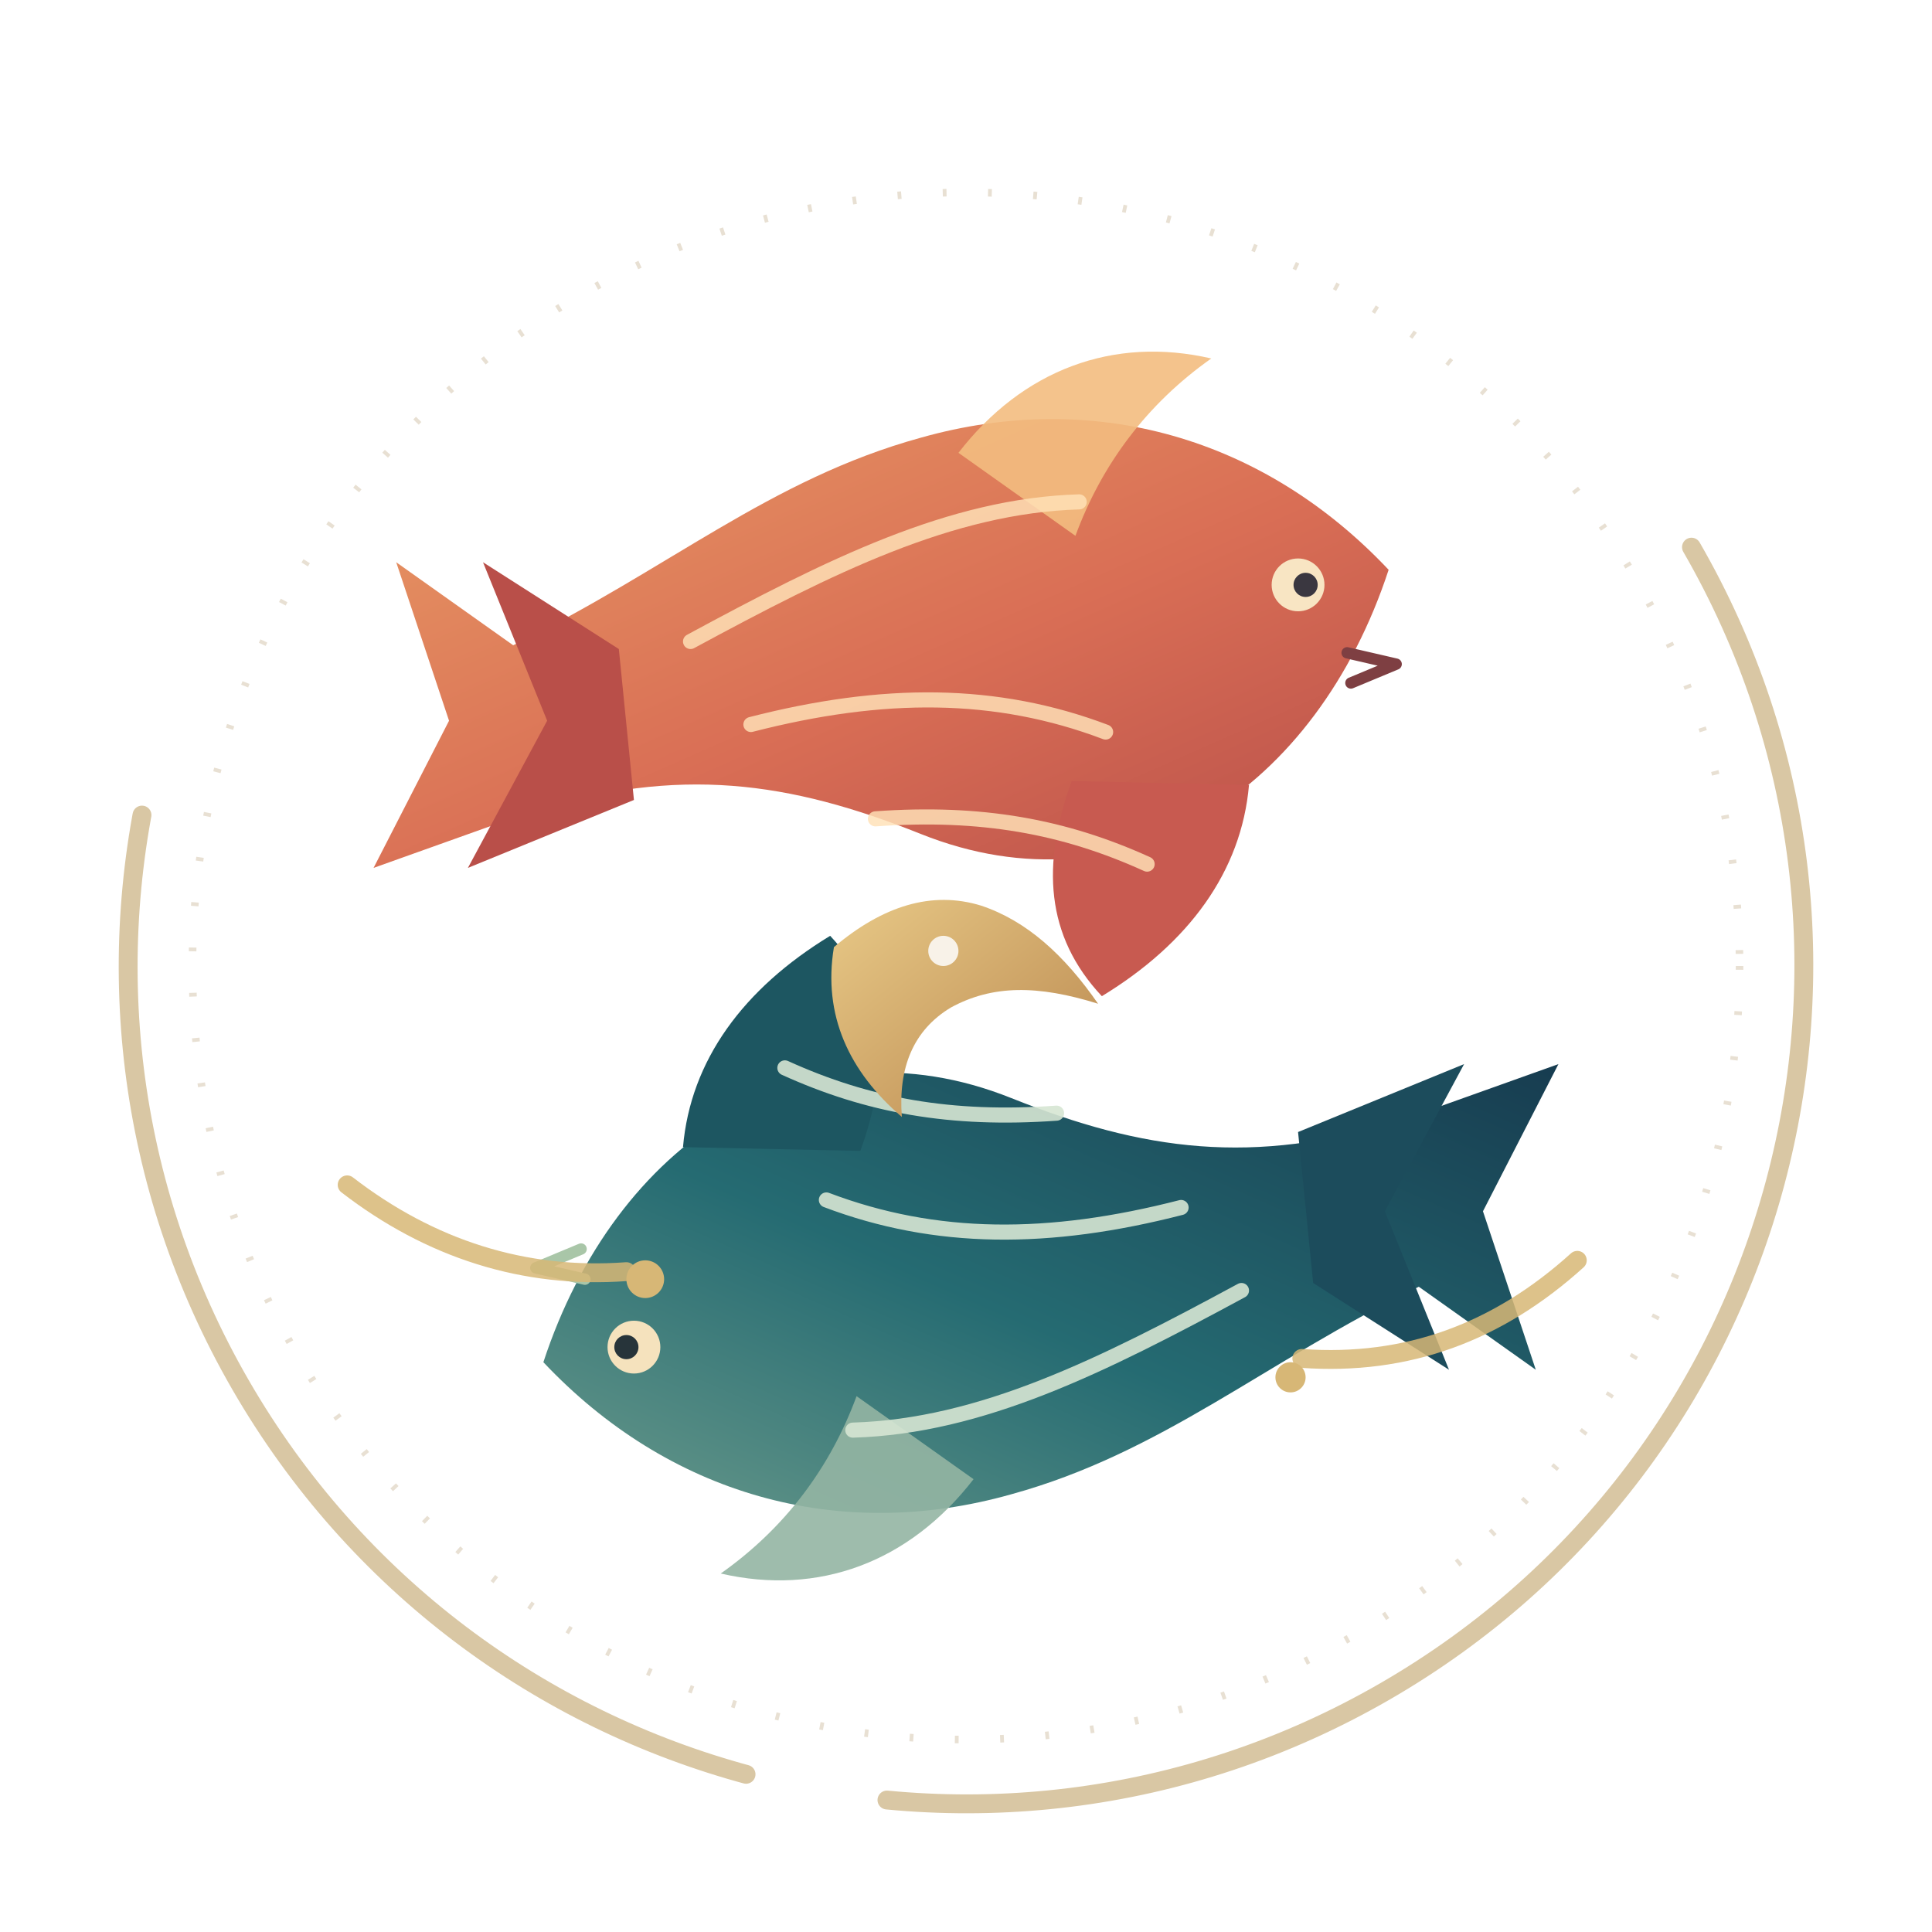
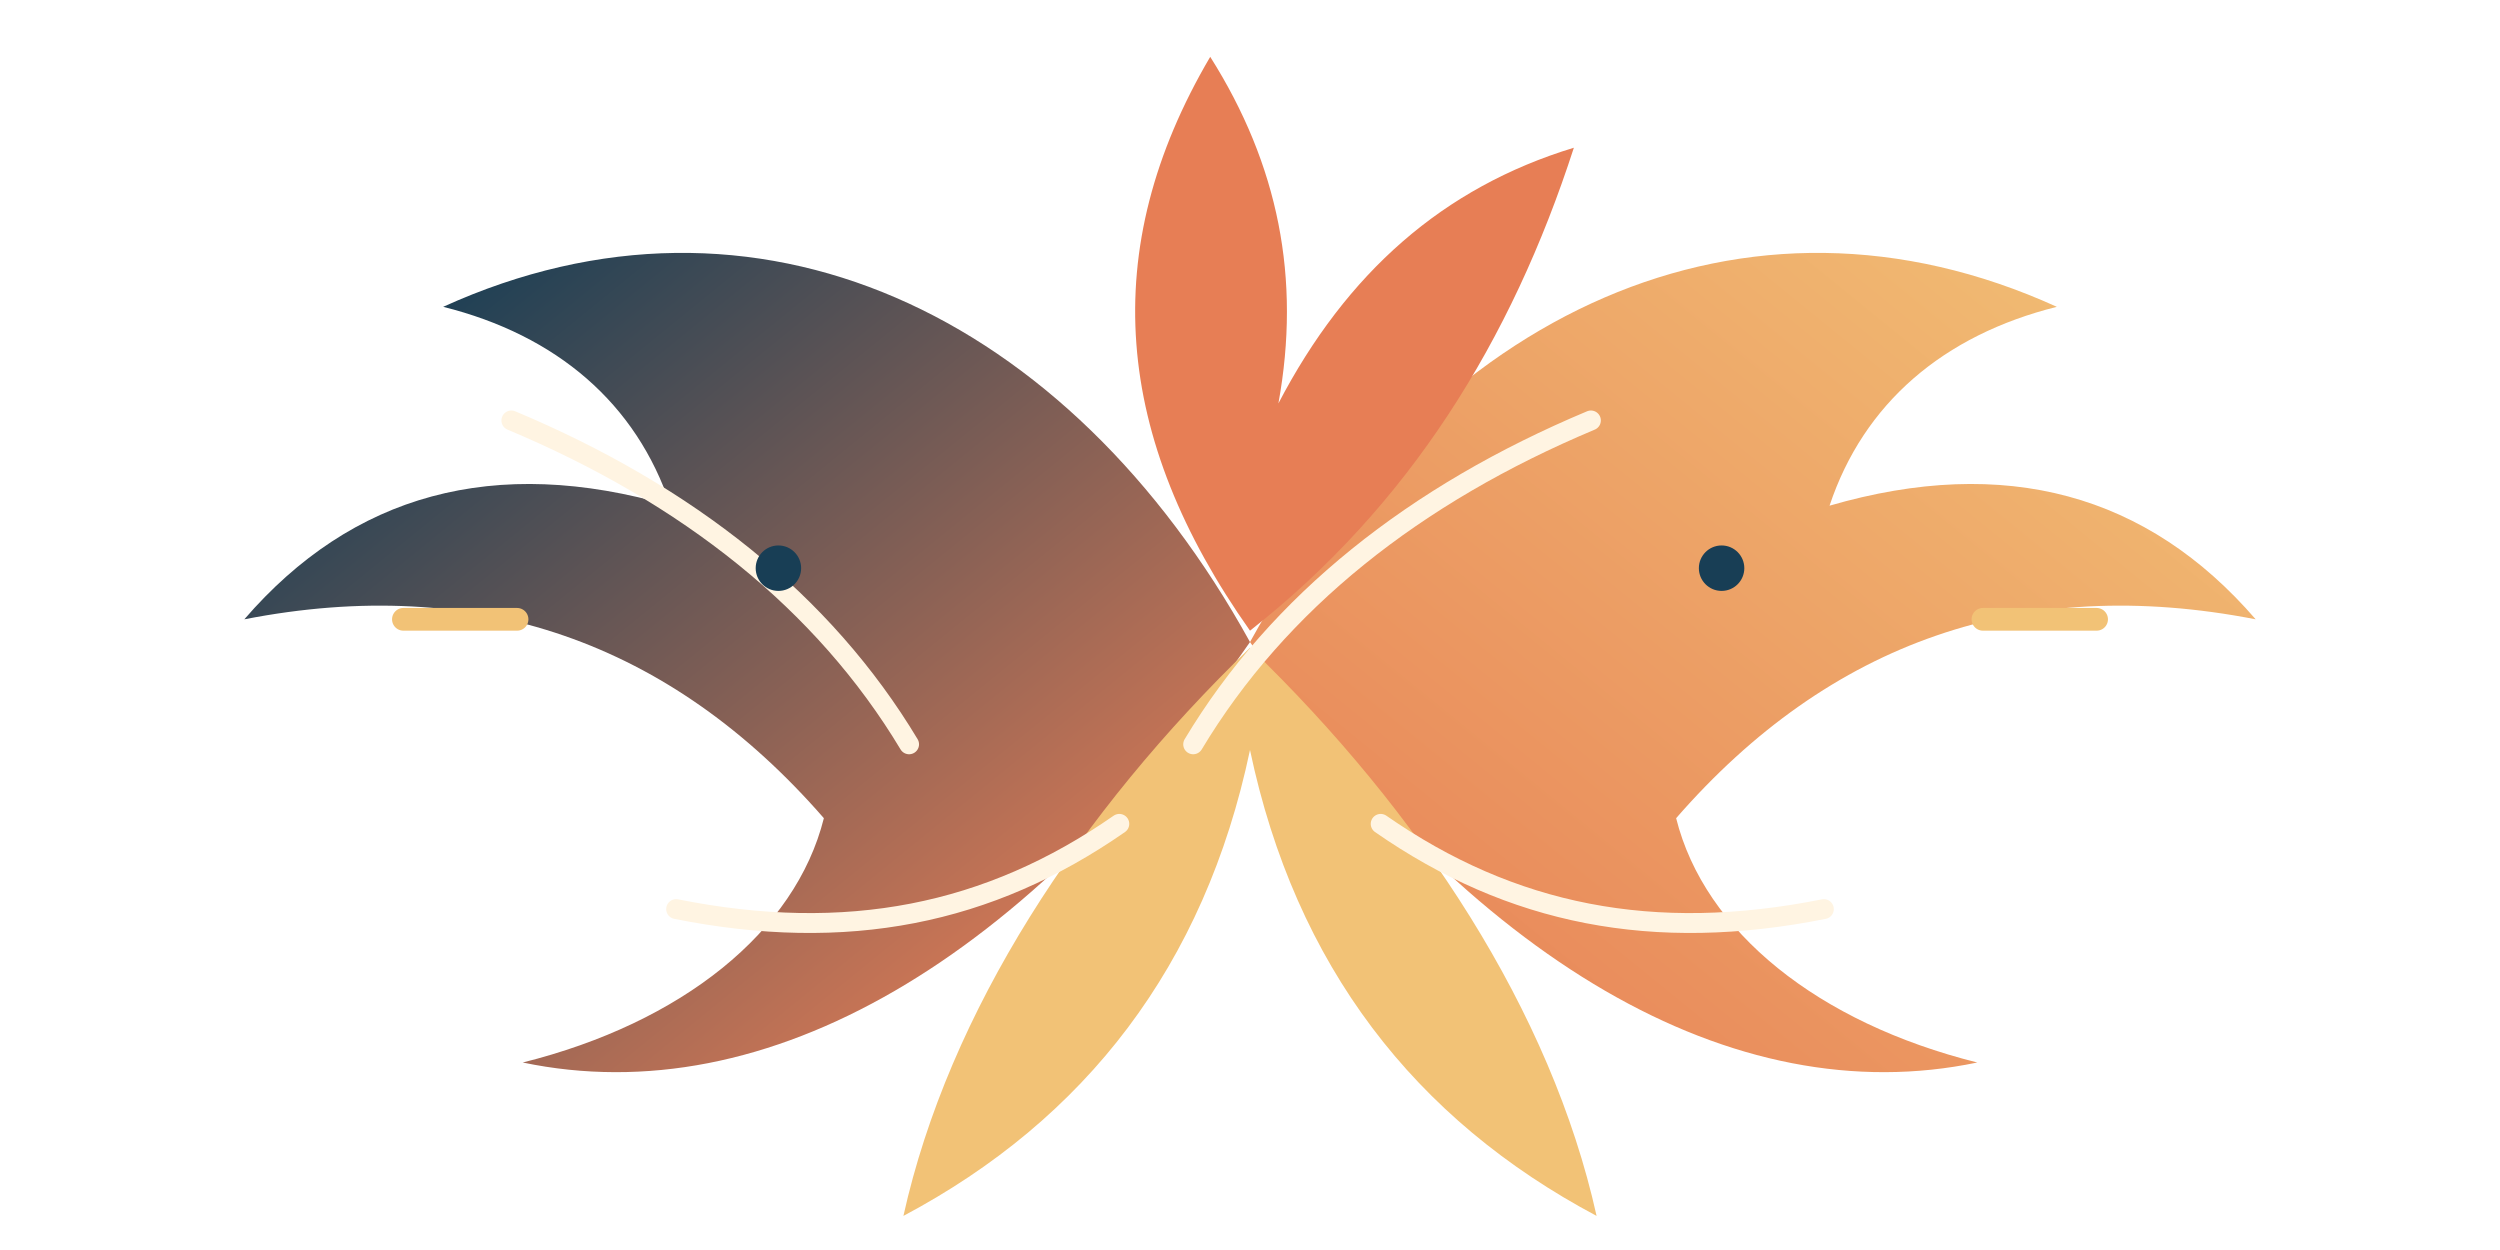
- <svg xmlns="http://www.w3.org/2000/svg" viewBox="0 0 512 512" role="img" aria-labelledby="title desc">
+ <svg xmlns="http://www.w3.org/2000/svg" viewBox="100 65 440 220" role="img" aria-labelledby="t d">
  <defs>
-     <linearGradient id="coral" x1="0" y1="0" x2="1" y2="1">
-       <stop stop-color="#E89A64" />
-       <stop offset=".55" stop-color="#D96E55" />
-       <stop offset="1" stop-color="#B84F4A" />
+     <linearGradient id="main" x1=".1" y1=".1" x2=".9" y2=".9">
+       <stop stop-color="#183E55" />
+       <stop offset="1" stop-color="#E77E55" />
    </linearGradient>
-     <linearGradient id="teal" x1="0" y1="1" x2="1" y2="0">
-       <stop stop-color="#173C50" />
-       <stop offset=".55" stop-color="#256B72" />
-       <stop offset="1" stop-color="#6A9A8B" />
-     </linearGradient>
-     <linearGradient id="gold" x1="0" y1="0" x2="1" y2="1">
-       <stop stop-color="#E8C987" />
-       <stop offset="1" stop-color="#B9874E" />
+     <linearGradient id="accent" x1="0" y1="1" x2="1" y2="0">
+       <stop stop-color="#E77E55" />
+       <stop offset="1" stop-color="#F2C276" />
    </linearGradient>
  </defs>
-   <circle cx="256" cy="256" r="222" fill="none" stroke="#D9C7A4" stroke-width="5" stroke-dasharray="486 38 330 542" stroke-linecap="round" transform="rotate(-30 256 256)" />
-   <circle cx="256" cy="256" r="205" fill="none" stroke="#E8E0D3" stroke-width="2" stroke-dasharray="1 11" />
  <g>
-     <path d="M368 151c-33-35-78-48-124-35-40 11-67 35-108 55l-31-22 14 42-20 39 42-15c39-12 68-8 103 6 55 22 105-12 124-70z" fill="url(#coral)" />
-     <path d="M254 120c17-22 41-31 67-25-17 12-29 28-36 47" fill="#F3BD7F" opacity=".9" />
-     <path d="M284 207c-8 22-7 41 8 57 23-14 37-33 39-56" fill="#C85A50" />
-     <path d="M164 172l-36-23 17 42-21 39 44-18" fill="#B94F49" />
-     <path d="M183 170c37-20 69-36 103-37m-87 59c35-9 65-9 94 2m-61 23c28-2 50 2 72 12" fill="none" stroke="#FFE1B7" stroke-width="4" stroke-linecap="round" opacity=".83" />
-     <circle cx="344" cy="155" r="7" fill="#F8E5C3" />
-     <circle cx="346" cy="155" r="3.2" fill="#3A3740" />
-     <path d="M357 173l13 3-12 5" fill="none" stroke="#7E3F42" stroke-width="3" stroke-linecap="round" stroke-linejoin="round" />
+     <path d="M320 178c-32-58-87-84-142-59 20 5 34 17 40 35-31-9-56-2-75 20 41-8 75 4 102 35-5 20-25 36-53 43 43 9 89-18 128-74z" fill="url(#main)" />
+     <path d="M320 178c32-58 87-84 142-59-20 5-34 17-40 35 31-9 56-2 75 20-41-8-75 4-102 35 5 20 25 36 53 43-43 9-89-18-128-74z" fill="url(#accent)" />
+     <path d="M320 176c-24-34-27-67-7-101 12 19 16 39 12 61 12-23 29-38 52-45-11 34-29 63-57 85" fill="#E77E55" />
+     <path d="M320 179c-30 29-53 64-61 100 32-17 53-44 61-82 8 38 29 65 61 82-8-36-31-71-61-100z" fill="#F2C276" />
+     <path d="M190 139c31 13 55 32 70 57m120-57c-31 13-55 32-70 57m-91 29c30 6 55 1 78-15m124 15c-30 6-55 1-78-15" fill="none" stroke="#FFF4E2" stroke-width="3.5" stroke-linecap="round" />
+     <circle cx="237" cy="165" r="4" fill="#183E55" />
+     <circle cx="403" cy="165" r="4" fill="#183E55" />
+     <path d="M191 174l-20 0m278 0h20" stroke="#F2C276" stroke-width="4" stroke-linecap="round" />
  </g>
-   <g transform="rotate(180 256 256)">
-     <path d="M368 151c-33-35-78-48-124-35-40 11-67 35-108 55l-31-22 14 42-20 39 42-15c39-12 68-8 103 6 55 22 105-12 124-70z" fill="url(#teal)" />
-     <path d="M254 120c17-22 41-31 67-25-17 12-29 28-36 47" fill="#94B5A3" opacity=".9" />
-     <path d="M284 207c-8 22-7 41 8 57 23-14 37-33 39-56" fill="#1D5661" />
-     <path d="M164 172l-36-23 17 42-21 39 44-18" fill="#1C4C5C" />
-     <path d="M183 170c37-20 69-36 103-37m-87 59c35-9 65-9 94 2m-61 23c28-2 50 2 72 12" fill="none" stroke="#D6E6D3" stroke-width="4" stroke-linecap="round" opacity=".9" />
-     <circle cx="344" cy="155" r="7" fill="#F5E2BD" />
-     <circle cx="346" cy="155" r="3.2" fill="#27343A" />
-     <path d="M357 173l13 3-12 5" fill="none" stroke="#A9C6A8" stroke-width="3" stroke-linecap="round" stroke-linejoin="round" />
-   </g>
-   <path d="M221 251c13-11 26-15 39-11 12 4 22 13 31 26-16-5-28-5-39 1-10 6-14 16-13 29-14-12-21-27-18-45z" fill="url(#gold)" />
-   <circle cx="250" cy="252" r="4" fill="#F8F2E8" />
-   <path d="M92 314c22 17 47 25 74 23m179 23c28 2 52-7 73-26" fill="none" stroke="#D7B776" stroke-width="5" stroke-linecap="round" opacity=".85" />
-   <circle cx="171" cy="339" r="5" fill="#D7B776" />
-   <circle cx="342" cy="365" r="4" fill="#D7B776" />
</svg>
